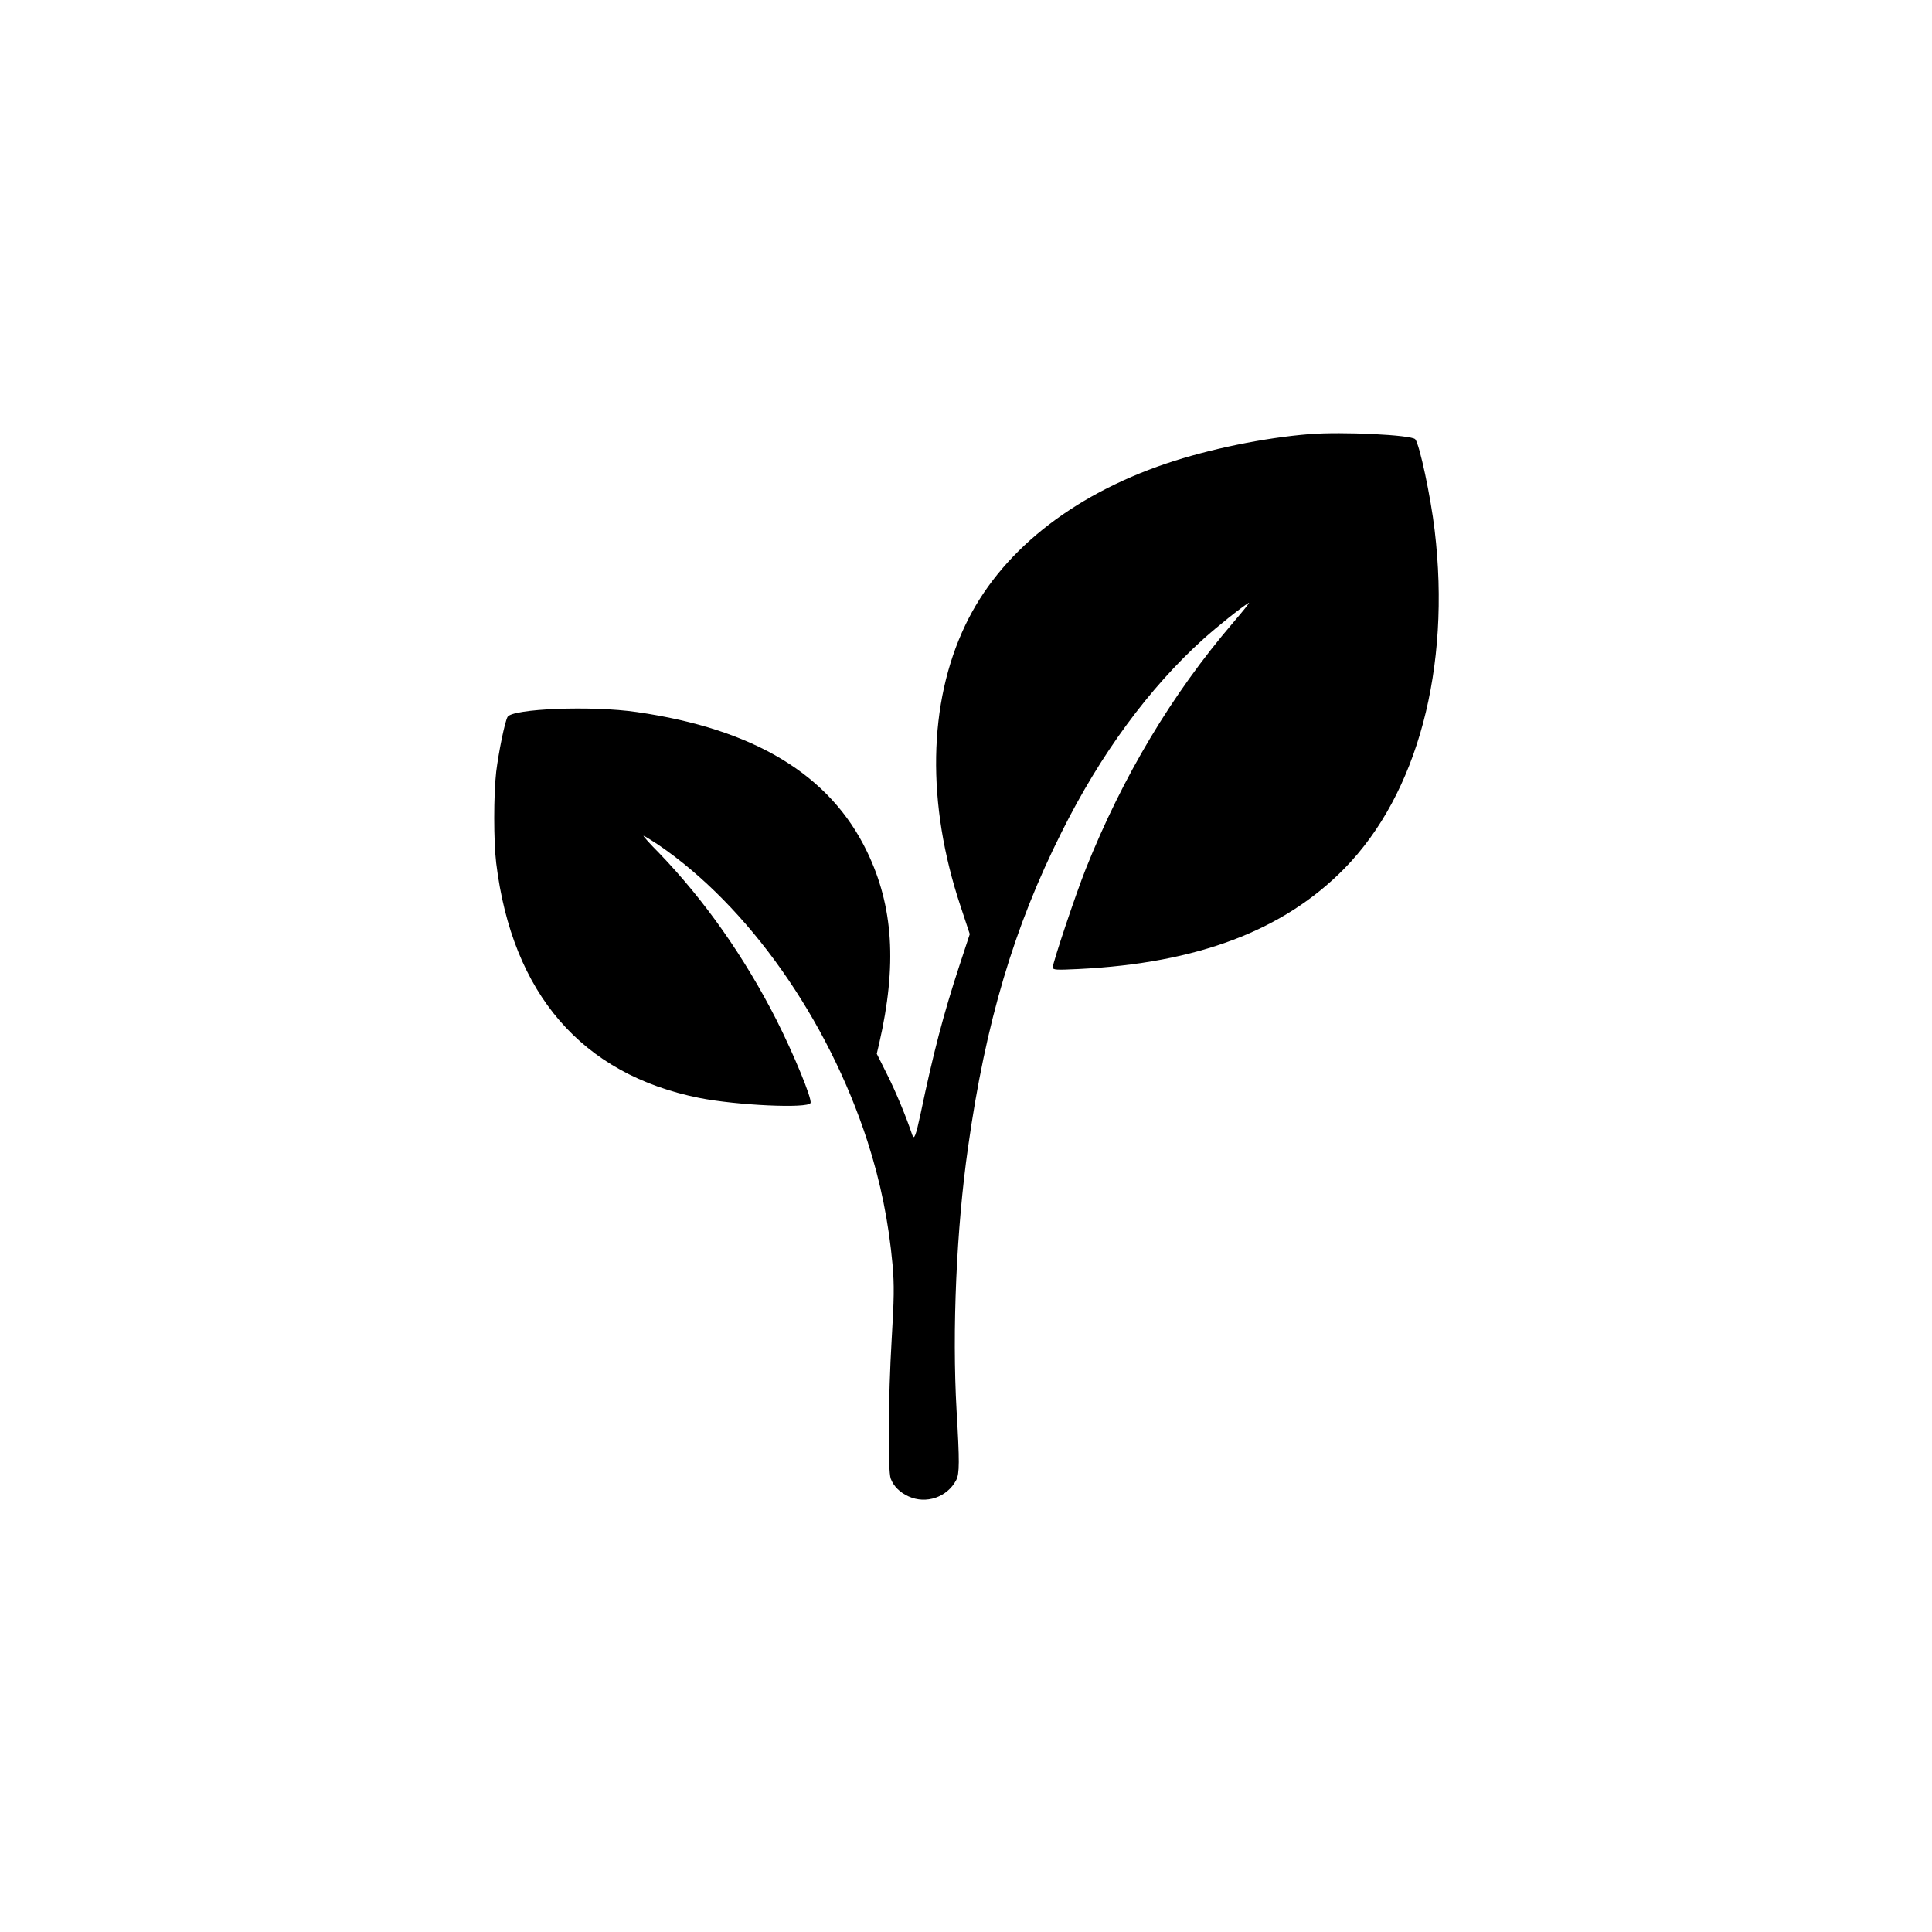
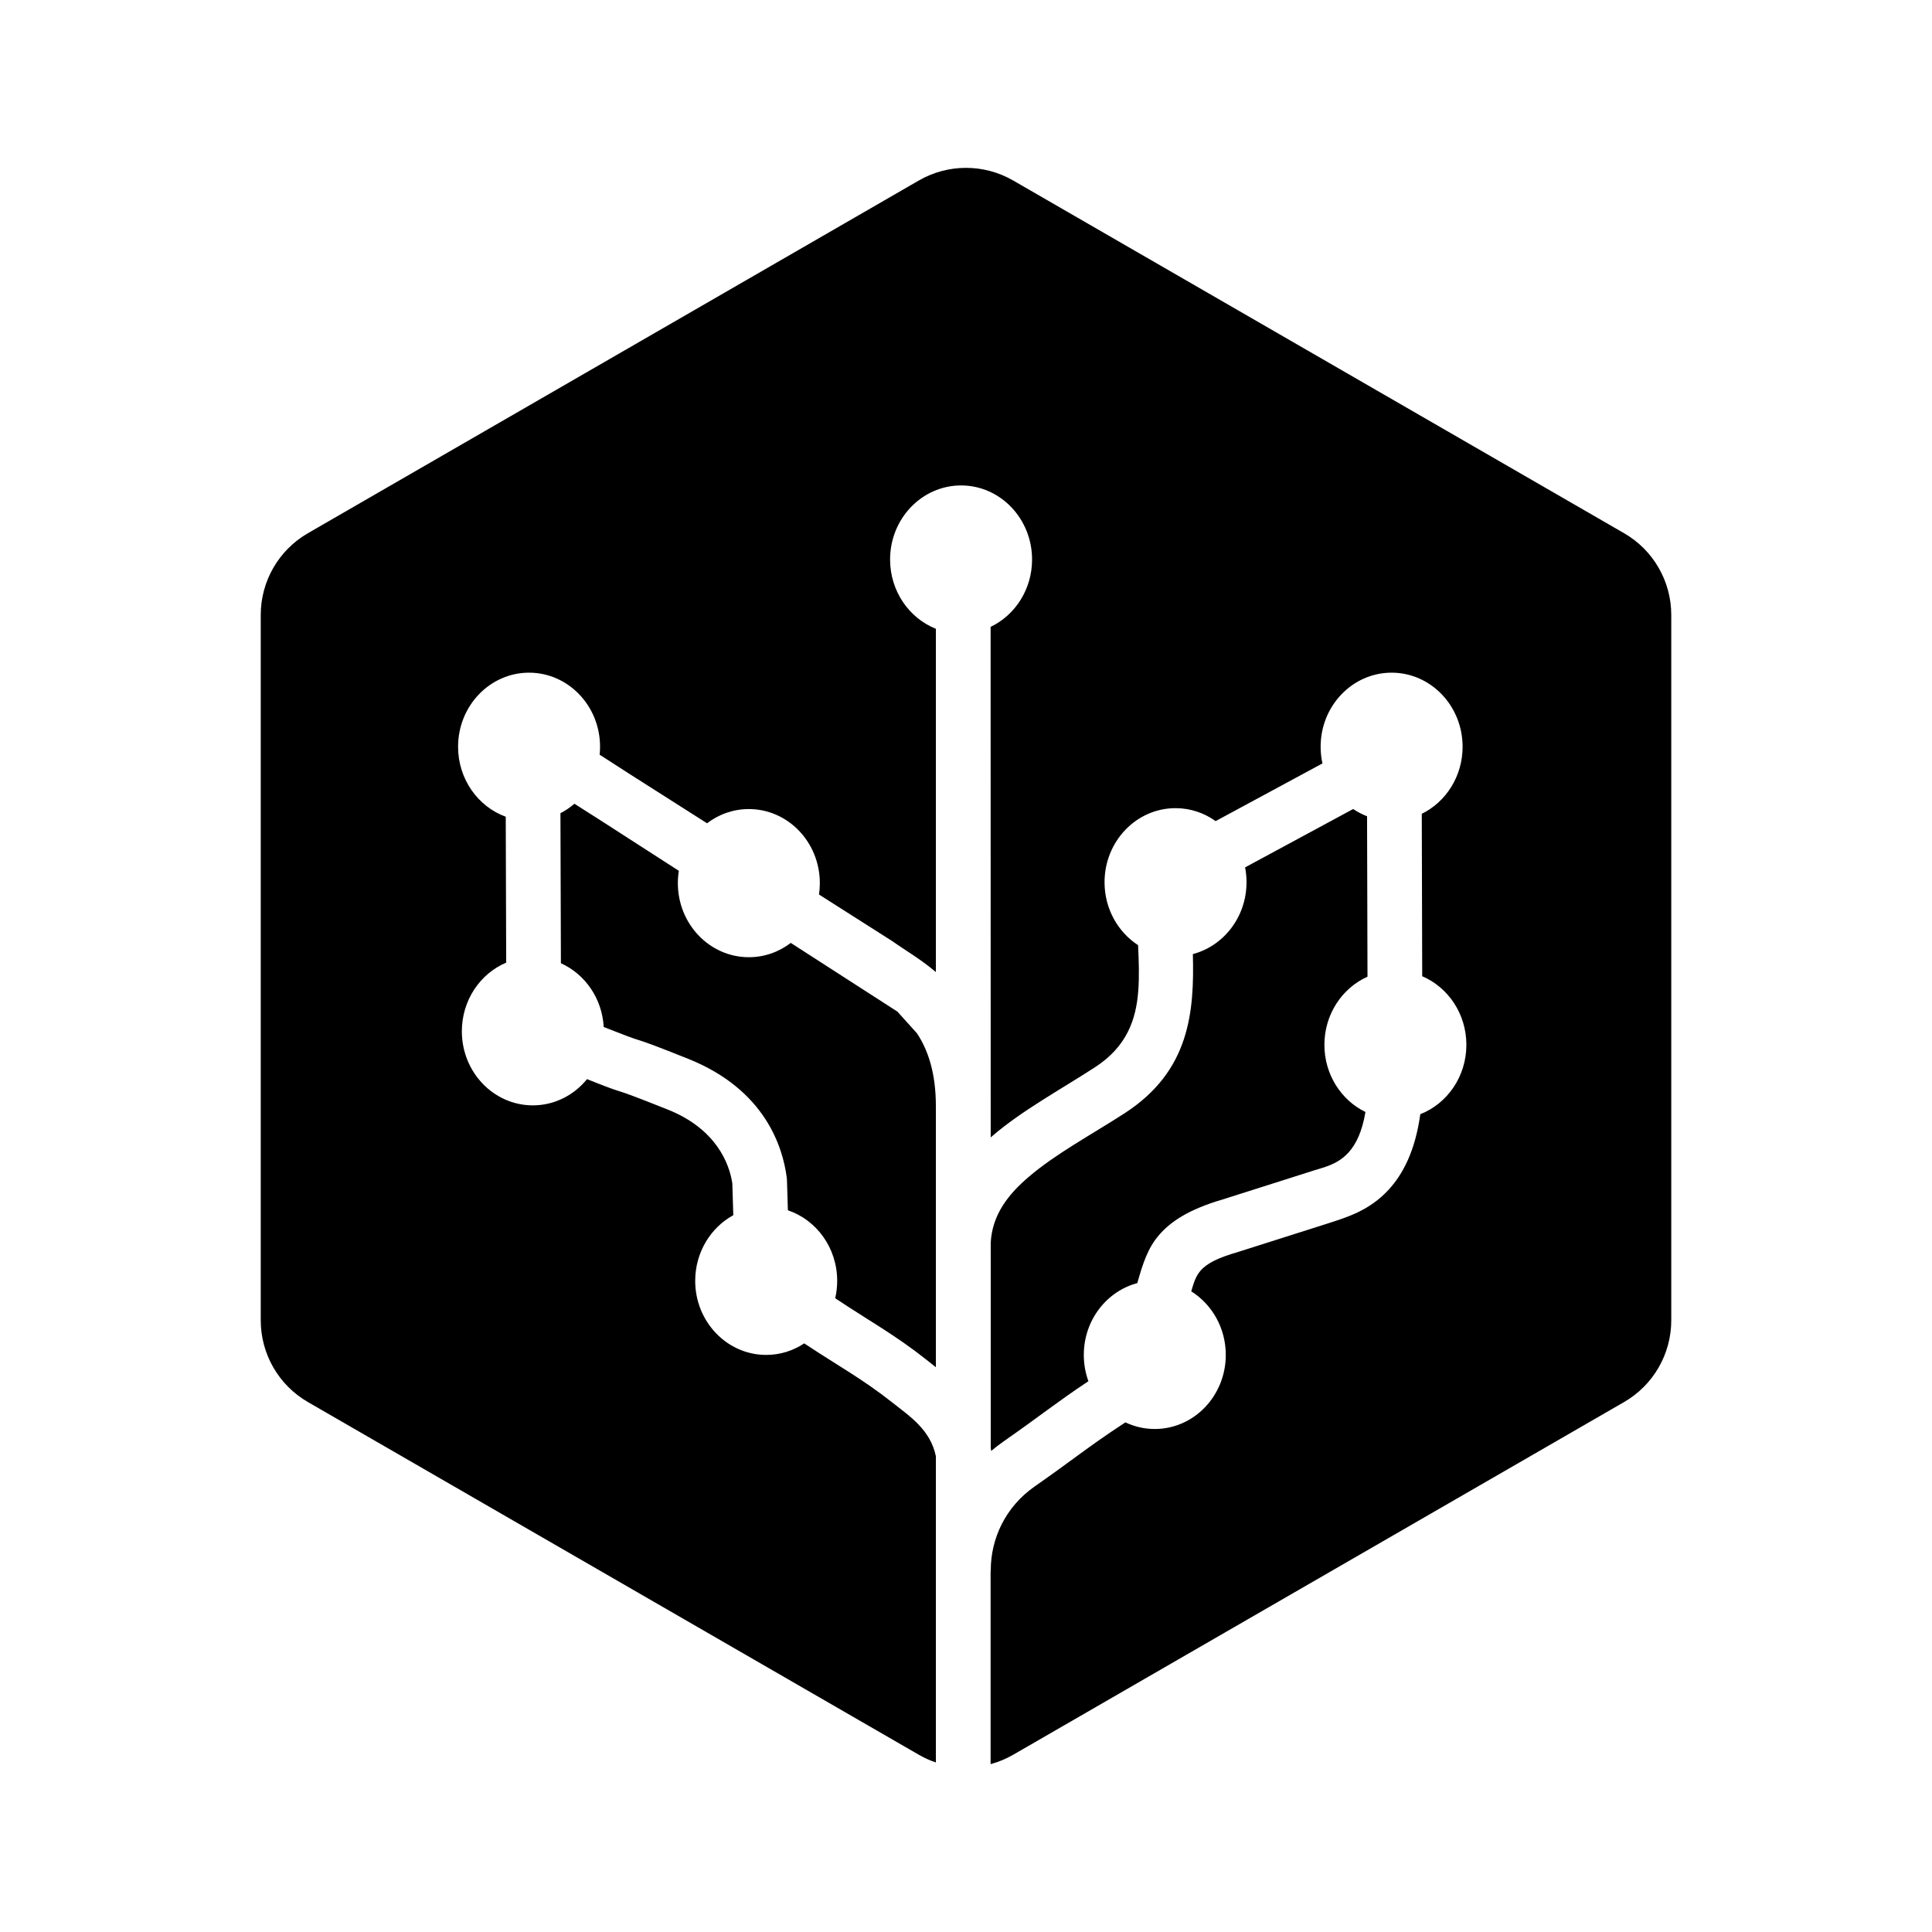
- <svg xmlns="http://www.w3.org/2000/svg" version="1.0" width="1024pt" height="1024pt" viewBox="0 0 1024 1024" preserveAspectRatio="xMidYMid meet">
-   <g transform="translate(0,1024) scale(0.1,-0.1)" fill="#000000" stroke="none">
-     <path d="M6940 7939 c-238 -19 -531 -79 -759 -156 -506 -171 -883 -474 -1065 -857 -197 -413 -206 -946 -25 -1489 l49 -148 -55 -167 c-85 -259 -138 -462 -205 -782 -26 -121 -35 -145 -45 -115 -32 96 -87 229 -133 320 l-55 110 13 55 c95 415 75 726 -64 1015 -196 408 -597 651 -1221 741 -239 35 -661 18 -685 -26 -15 -28 -47 -186 -60 -290 -14 -122 -14 -370 0 -485 85 -693 454 -1119 1075 -1244 201 -40 579 -57 591 -27 9 22 -90 261 -181 441 -170 334 -383 636 -621 883 -50 50 -87 92 -83 92 4 0 38 -21 76 -46 478 -325 901 -925 1111 -1574 69 -214 112 -425 133 -656 9 -106 8 -176 -5 -394 -18 -304 -21 -695 -5 -737 15 -40 48 -73 94 -94 93 -43 205 -5 253 86 18 34 18 98 2 370 -24 421 -1 962 61 1395 93 661 243 1166 496 1670 206 413 463 763 751 1023 77 69 201 168 241 192 8 4 -30 -43 -84 -106 -324 -379 -584 -814 -780 -1304 -53 -133 -175 -497 -175 -522 0 -14 16 -15 138 -9 628 31 1086 204 1408 533 387 395 565 1063 478 1793 -21 178 -80 455 -103 482 -20 23 -388 41 -561 27z" />
+ <svg xmlns="http://www.w3.org/2000/svg" width="100%" height="100%" viewBox="0 0 1024 1024" version="1.1" xml:space="preserve" style="fill-rule:evenodd;clip-rule:evenodd;stroke-linejoin:round;stroke-miterlimit:2;">
+   <g id="境界線を展開">
+     <path d="M496.037,934.145c-3.107,-1.047 -6.135,-2.408 -9.037,-4.083l-323.804,-186.948c-15.47,-8.932 -25,-25.438 -25,-43.302l0,-373.896c0,-17.863 9.53,-34.37 25,-43.301l323.804,-186.948c15.47,-8.932 34.53,-8.932 50,-0l323.804,186.948c15.47,8.931 25,25.438 25,43.301l-0,373.896c-0,17.864 -9.53,34.37 -25,43.302l-323.804,186.948c-3.806,2.197 -7.829,3.854 -11.963,4.97l0,-102.255l0.091,-0l0,-0.568c-0.003,-16.417 7.536,-33.407 23.357,-44.425c19.915,-13.87 28.1,-20.819 46.23,-32.735c0.606,-0.398 1.195,-0.789 1.767,-1.175c4.749,2.26 10.026,3.52 15.582,3.52c20.766,-0 37.626,-17.593 37.626,-39.261c-0,-14.3 -7.342,-26.824 -18.303,-33.688c0.107,-0.381 0.216,-0.757 0.326,-1.131c1.096,-3.724 2.168,-6.983 4.523,-9.737c3.588,-4.194 9.645,-6.99 19.931,-10.001c0.106,-0.031 0.212,-0.064 0.317,-0.097l48.739,-15.49l0.192,-0.062c8.372,-2.79 20.448,-6.285 30.625,-17.391c7.298,-7.964 14.005,-20.139 16.743,-39.983c14.264,-5.583 24.427,-19.95 24.427,-36.774c0,-16.42 -9.682,-30.5 -23.409,-36.357c-0.121,-30.588 -0.192,-62.995 -0.23,-86.083c12.782,-6.277 21.639,-19.841 21.639,-35.546c0,-21.669 -16.859,-39.261 -37.626,-39.261c-20.766,-0 -37.626,17.592 -37.626,39.261c0,3.039 0.332,5.999 0.96,8.841l-56.608,30.574c-6.048,-4.331 -13.369,-6.867 -21.252,-6.867c-20.767,0 -37.627,17.592 -37.627,39.261c0,14.066 7.104,26.414 17.77,33.347c0.385,8.084 0.709,16.308 0.087,24.386c-1.15,14.944 -5.987,29.37 -22.941,40.345c-18.599,12.04 -38.716,22.982 -54.163,36.229c-0.368,0.315 -0.733,0.632 -1.095,0.949l-0.046,-270.597c12.962,-6.202 21.974,-19.865 21.974,-35.708c0,-21.668 -16.859,-39.261 -37.626,-39.261c-20.766,0 -37.626,17.593 -37.626,39.261c-0,16.763 10.09,31.086 24.272,36.713l0,181.944c-8.071,-6.851 -16.378,-11.618 -22.809,-16.176c-0.197,-0.14 -0.397,-0.274 -0.6,-0.403l-38.54,-24.522c0.291,-1.965 0.442,-3.978 0.442,-6.027c-0,-21.669 -16.86,-39.261 -37.627,-39.261c-8.279,0 -15.938,2.797 -22.155,7.533l-40.673,-25.879l-16.248,-10.467c0.142,-1.385 0.215,-2.791 0.215,-4.215c-0,-21.669 -16.86,-39.261 -37.626,-39.261c-20.767,-0 -37.626,17.592 -37.626,39.261c-0,17.151 10.562,31.748 25.264,37.089c0.09,25.508 0.197,57.876 0.238,77.325c-13.776,5.833 -23.502,19.939 -23.502,36.397c-0,21.669 16.859,39.261 37.626,39.261c11.507,-0 21.815,-5.402 28.719,-13.906c1.687,0.688 3.389,1.363 5.098,2.032c19.013,7.436 4.008,0.671 37.664,14.091c25.812,10.293 32.7,28.776 34.245,39.098l0.521,16.897c-11.998,6.564 -20.192,19.689 -20.192,34.795c0,21.668 16.86,39.261 37.627,39.261c7.412,-0 14.327,-2.242 20.155,-6.11c0.398,0.251 0.797,0.508 1.196,0.774c16.103,10.712 29.764,18.105 45.43,30.505c9.472,7.497 20.197,14.461 23.158,28.519l0,162.324Zm-136.239,-472.603c-0.343,2.127 -0.521,4.312 -0.521,6.54c0,21.669 16.86,39.261 37.626,39.261c8.309,-0 15.992,-2.816 22.221,-7.583l56.52,36.411l10.388,11.528c5.847,8.86 9.999,20.999 9.999,38.545c-0,0.145 0.002,0.29 0.006,0.434l0,73.298c-0.009,0.673 -0.009,1.351 0,2.034l0,62.656c-1.712,-1.379 -3.439,-2.741 -5.16,-4.104c-16.351,-12.941 -30.56,-20.731 -47.365,-31.911c-0.279,-0.185 -0.558,-0.368 -0.836,-0.547c0.685,-2.961 1.048,-6.053 1.048,-9.232c-0,-17.485 -10.977,-32.315 -26.127,-37.391l-0.492,-15.975c-0.015,-0.486 -0.054,-0.972 -0.118,-1.454c-2.094,-15.845 -11.256,-46.522 -52.349,-62.907c-33.816,-13.484 -18.738,-6.69 -37.841,-14.162c-2.275,-0.889 -4.562,-1.76 -6.817,-2.655c-0.834,-15.176 -9.943,-28.055 -22.687,-33.792c-0.041,-19.882 -0.154,-53.587 -0.246,-79.522c2.659,-1.371 5.14,-3.059 7.398,-5.018l14.043,8.934l41.31,26.612Zm272.449,44.14c16.331,-4.284 28.437,-19.718 28.437,-38.08c-0,-2.695 -0.261,-5.327 -0.758,-7.869l57.281,-30.938c2.296,1.548 4.764,2.842 7.366,3.844c0.039,23.053 0.11,54.927 0.229,85.03c-13.427,5.999 -22.844,19.916 -22.844,36.11c0,15.753 8.91,29.351 21.754,35.602c-1.697,10.217 -4.88,17.009 -9.052,21.562c-5.966,6.511 -13.447,7.823 -18.369,9.457l-48.437,15.392c-17.785,5.229 -27.435,11.662 -33.656,18.935c-5.88,6.875 -8.471,14.988 -11.407,25.348c-16.288,4.314 -28.353,19.727 -28.353,38.058c-0,4.908 0.865,9.607 2.444,13.94c-17.074,11.326 -25.493,18.348 -44.971,31.913c-2.3,1.603 -4.486,3.288 -6.559,5.046c-0.072,-0.534 -0.15,-1.064 -0.235,-1.587l-0.018,-108.824c0.823,-14.68 9.069,-25.356 19.963,-34.698c14.526,-12.457 33.555,-22.577 51.044,-33.899c34.644,-22.426 36.905,-53.858 36.141,-84.342Z" />
  </g>
</svg>
